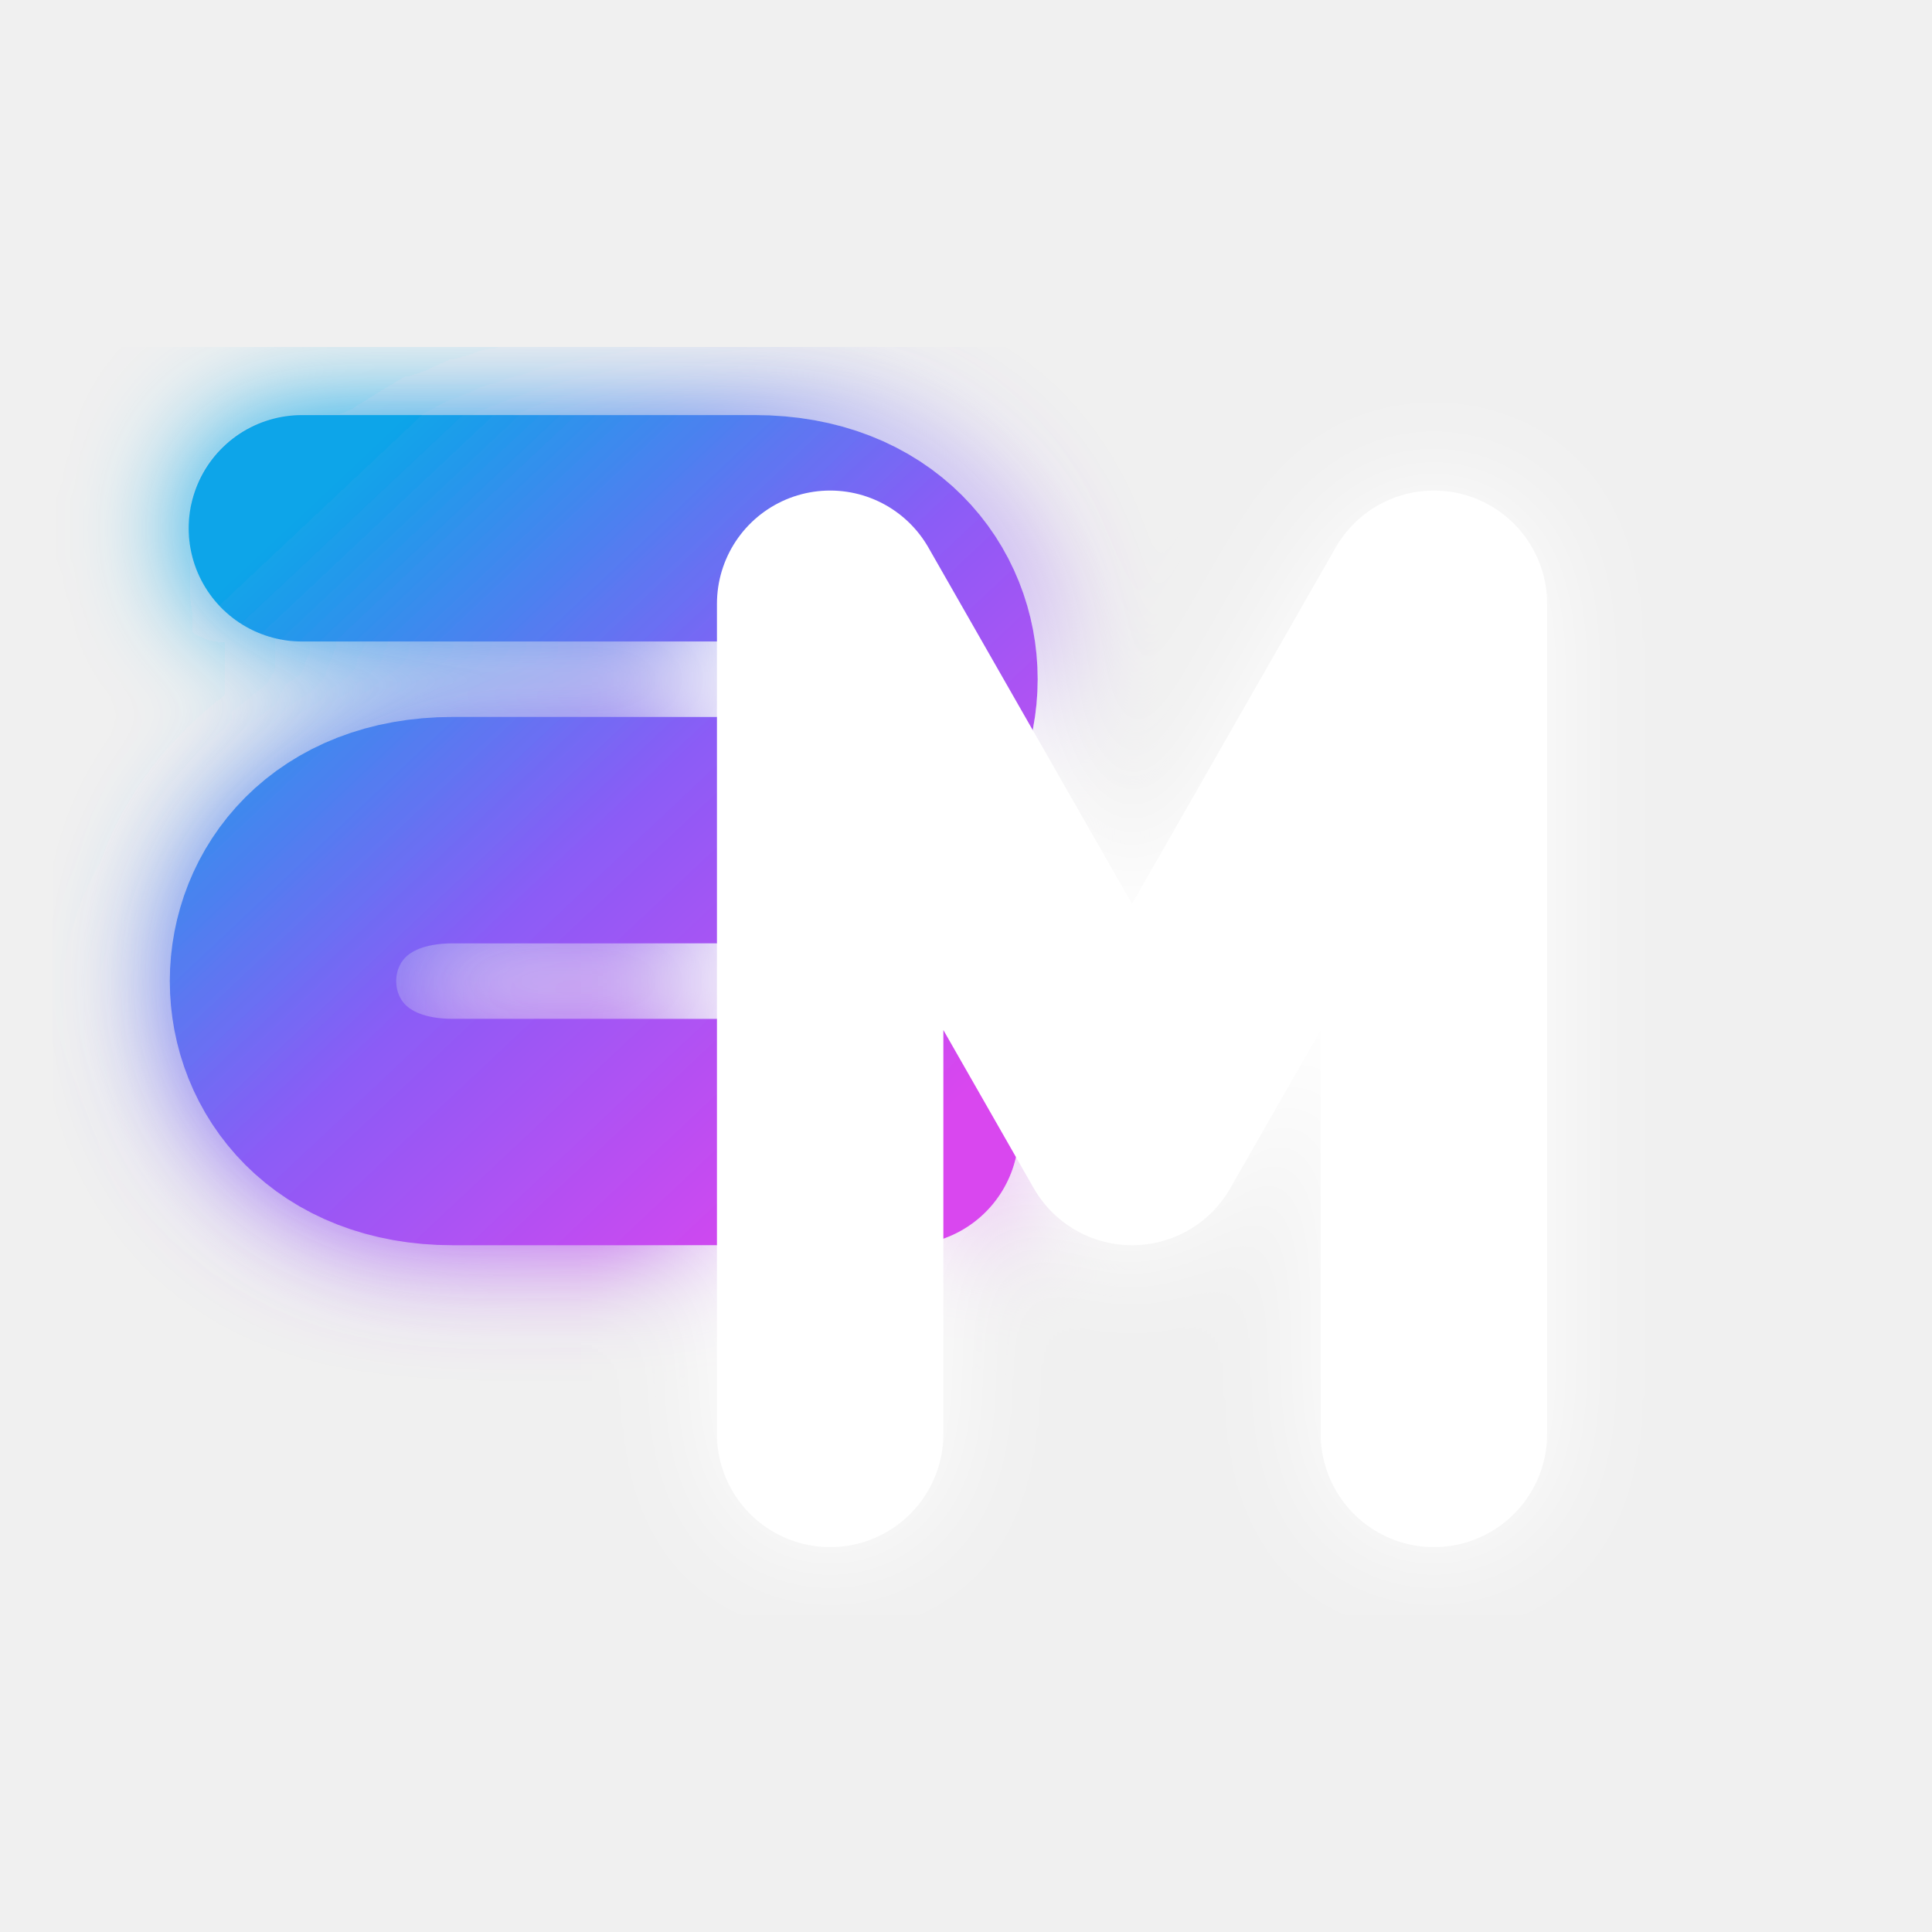
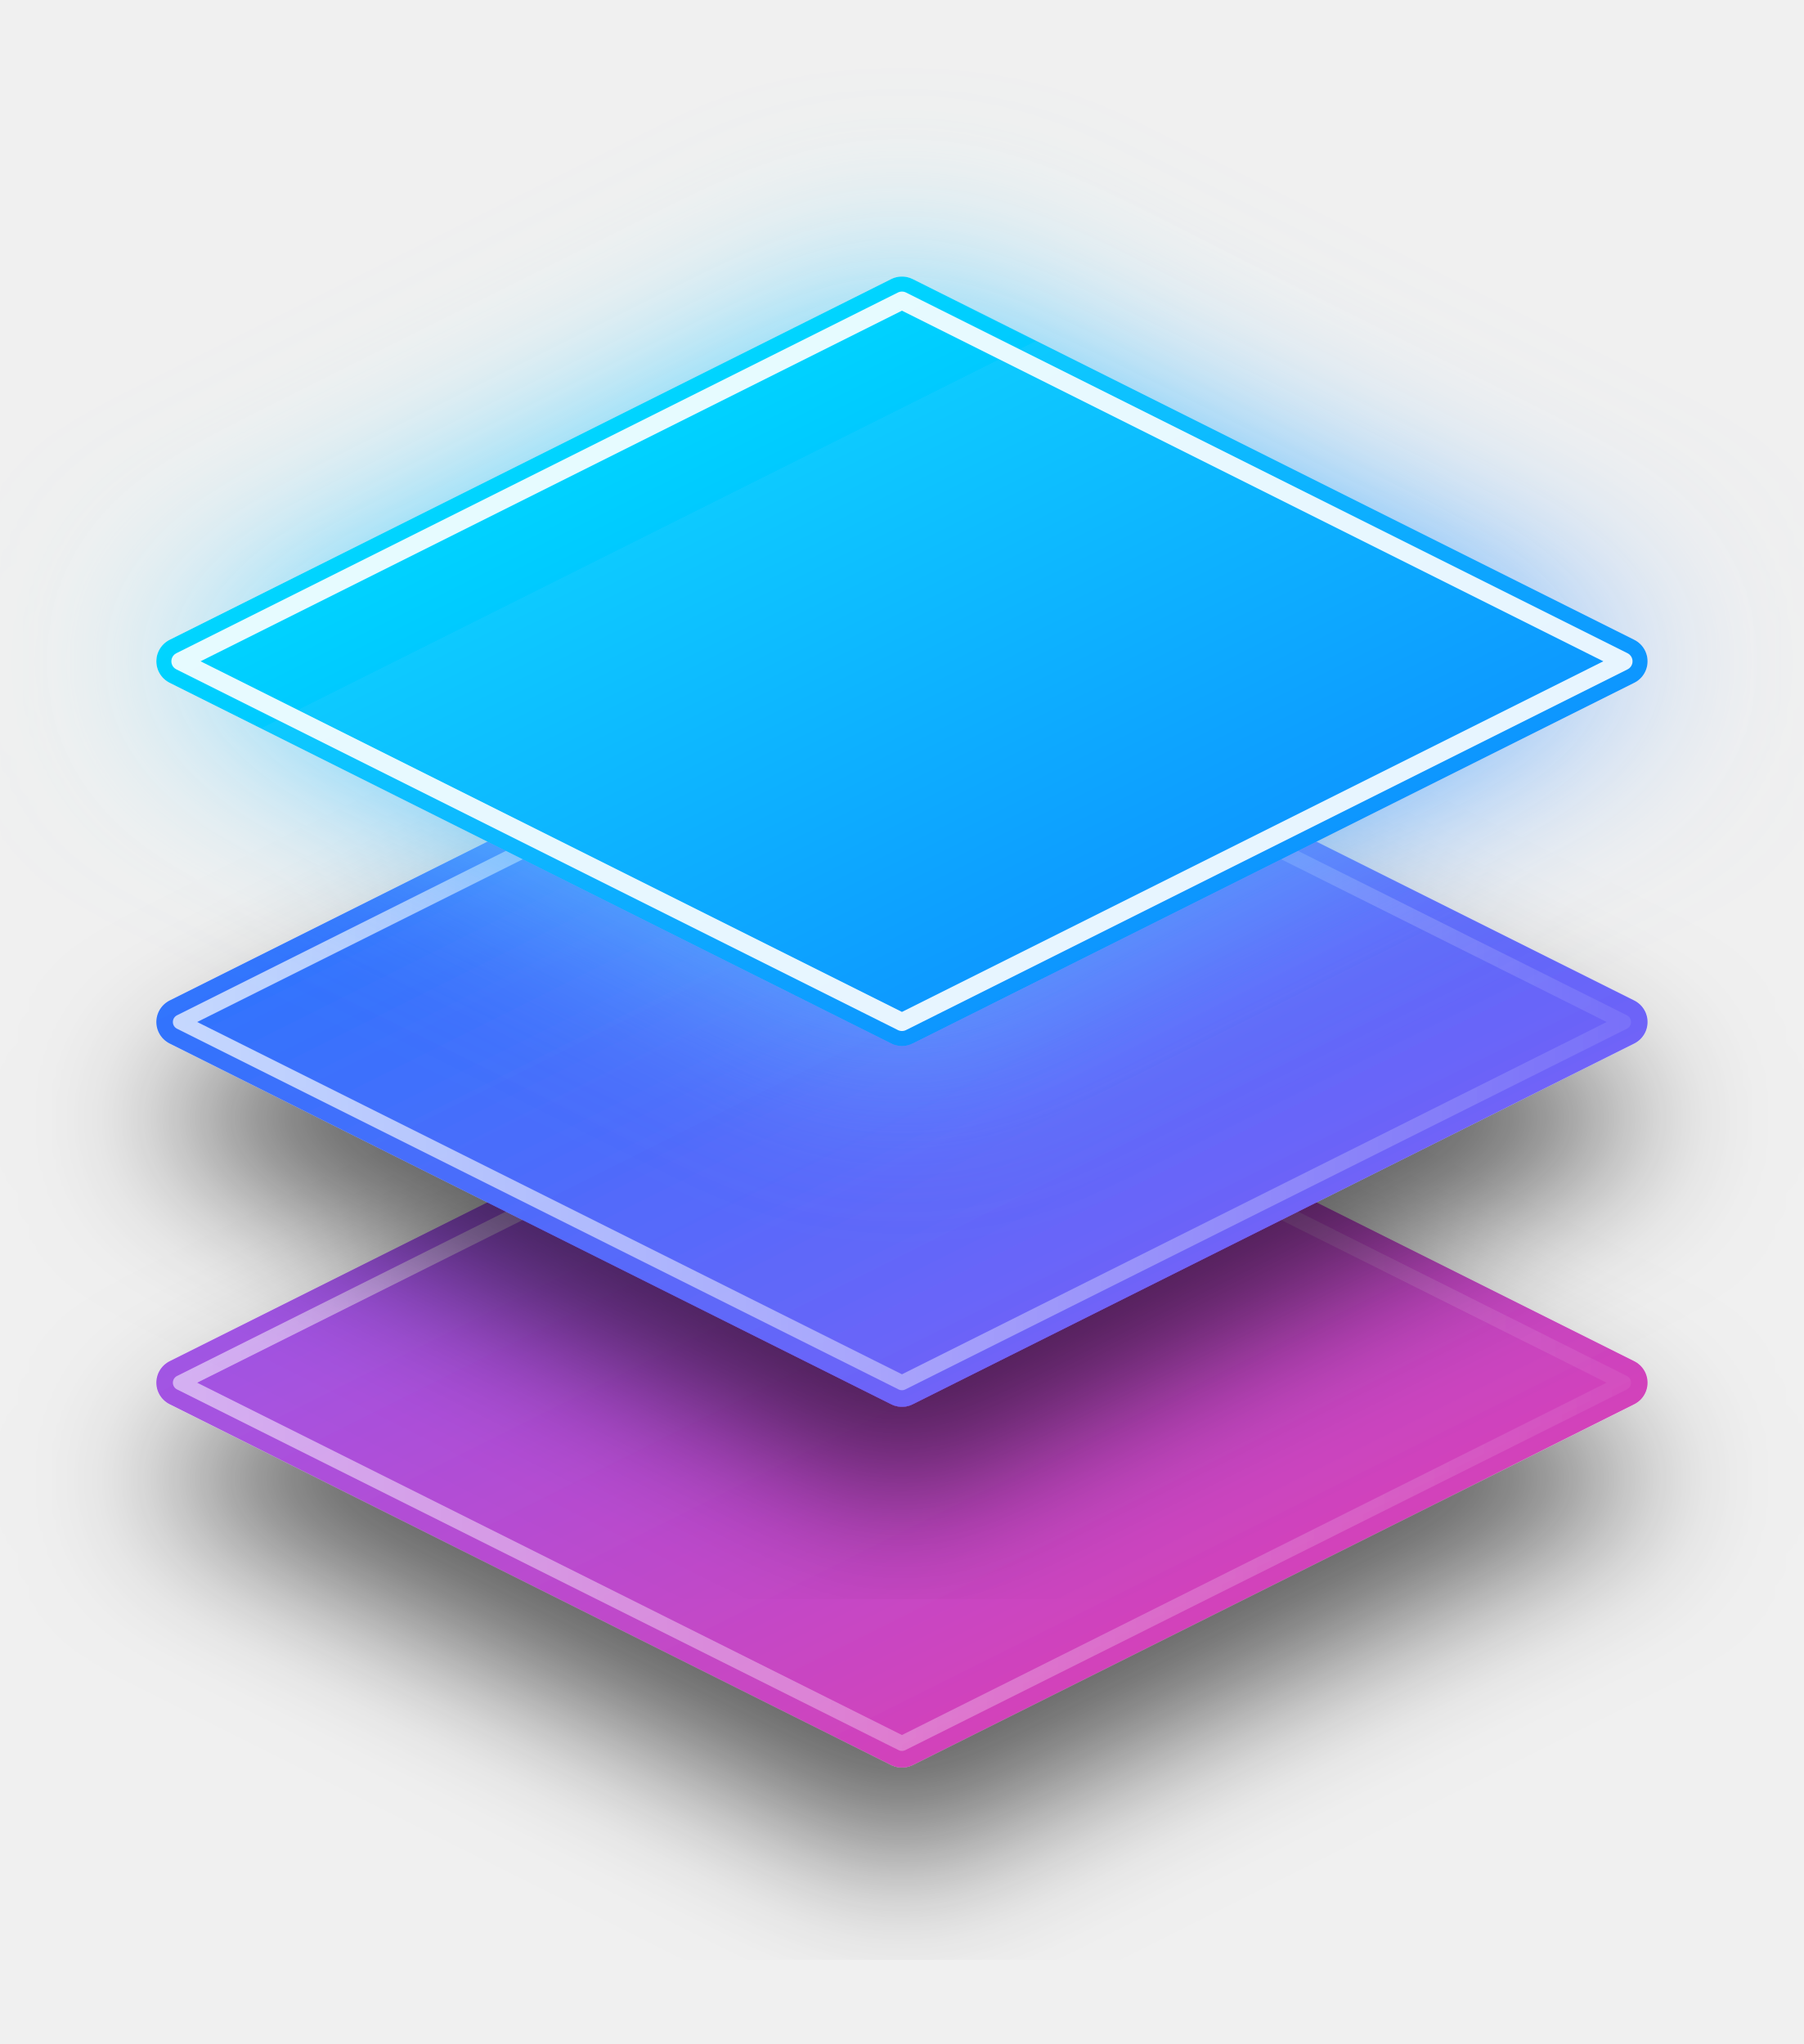
- <svg xmlns="http://www.w3.org/2000/svg" viewBox="0 0 512 512">
+ <svg xmlns="http://www.w3.org/2000/svg" viewBox="-150 -170 300 340">
  <defs>
-     <linearGradient id="logo-gradient" x1="0%" y1="0%" x2="100%" y2="100%">
-       <stop offset="0%" style="stop-color:#0ea5e9;stop-opacity:1" />
-       <stop offset="50%" style="stop-color:#8b5cf6;stop-opacity:1" />
-       <stop offset="100%" style="stop-color:#d946ef;stop-opacity:1" />
+     <linearGradient id="layerTop" x1="0%" y1="0%" x2="100%" y2="100%">
+       <stop offset="0%" stop-color="#00F0FF" />
+       <stop offset="100%" stop-color="#147BFF" />
    </linearGradient>
-     <filter id="glow" x="-20%" y="-20%" width="140%" height="140%">
-       <feGaussianBlur stdDeviation="15" result="blur" />
+     <linearGradient id="layerMid" x1="0%" y1="0%" x2="100%" y2="100%">
+       <stop offset="0%" stop-color="#147BFF" />
+       <stop offset="100%" stop-color="#8B5CF6" />
+     </linearGradient>
+     <linearGradient id="layerBot" x1="0%" y1="0%" x2="100%" y2="100%">
+       <stop offset="0%" stop-color="#8B5CF6" />
+       <stop offset="100%" stop-color="#E83AA8" />
+     </linearGradient>
+     <linearGradient id="edgeHighlight" x1="0%" y1="0%" x2="100%" y2="0%">
+       <stop offset="0%" stop-color="#FFFFFF" stop-opacity="0.9" />
+       <stop offset="100%" stop-color="#FFFFFF" stop-opacity="0.1" />
+     </linearGradient>
+     <filter id="deepShadow" x="-30%" y="-30%" width="160%" height="160%">
+       <feDropShadow dx="0" dy="16" stdDeviation="12" flood-color="#000000" flood-opacity="0.6" />
+     </filter>
+     <filter id="topGlow" x="-40%" y="-40%" width="180%" height="180%">
+       <feGaussianBlur stdDeviation="16" result="blur" />
+       <feDropShadow dx="0" dy="8" stdDeviation="8" flood-color="#00F0FF" flood-opacity="0.4" />
      <feComposite in="SourceGraphic" in2="blur" operator="over" />
    </filter>
  </defs>
-   <g transform="translate(40, 100)" filter="url(#glow)">
-     <path d="M 40 40 L 160 40 C 220 40 220 120 160 120 L 80 120 C 20 120 20 200 80 200 L 200 200" fill="none" stroke="url(#logo-gradient)" stroke-width="60" stroke-linecap="round" stroke-linejoin="round" />
-     <path d="M 180 280 L 180 60 L 260 200 L 340 60 L 340 280" fill="none" stroke="#fff" stroke-width="60" stroke-linecap="round" stroke-linejoin="round" />
+   <g>
+     <g transform="translate(0, 60)" filter="url(#deepShadow)">
+       <polygon points="0,-60 120,0 0,60 -120,0" fill="url(#layerBot)" stroke="url(#layerBot)" stroke-width="8" stroke-linejoin="round" />
+       <polygon points="0,-60 120,0 0,60 -120,0" fill="none" stroke="url(#edgeHighlight)" stroke-width="2.5" stroke-linejoin="round" opacity="0.6" />
+     </g>
+     <g transform="translate(0, 0)" filter="url(#deepShadow)">
+       <polygon points="0,-60 120,0 0,60 -120,0" fill="url(#layerMid)" stroke="url(#layerMid)" stroke-width="8" stroke-linejoin="round" />
+       <polygon points="0,-60 120,0 0,60 -120,0" fill="none" stroke="url(#edgeHighlight)" stroke-width="2.5" stroke-linejoin="round" opacity="0.8" />
+     </g>
+     <g transform="translate(0, -60)" filter="url(#topGlow)">
+       <polygon points="0,-60 120,0 0,60 -120,0" fill="url(#layerTop)" stroke="url(#layerTop)" stroke-width="8" stroke-linejoin="round" />
+       <polygon points="0,-60 120,0 0,60 -120,0" fill="none" stroke="#FFFFFF" stroke-width="3" stroke-linejoin="round" opacity="0.9" />
+     </g>
  </g>
</svg>
